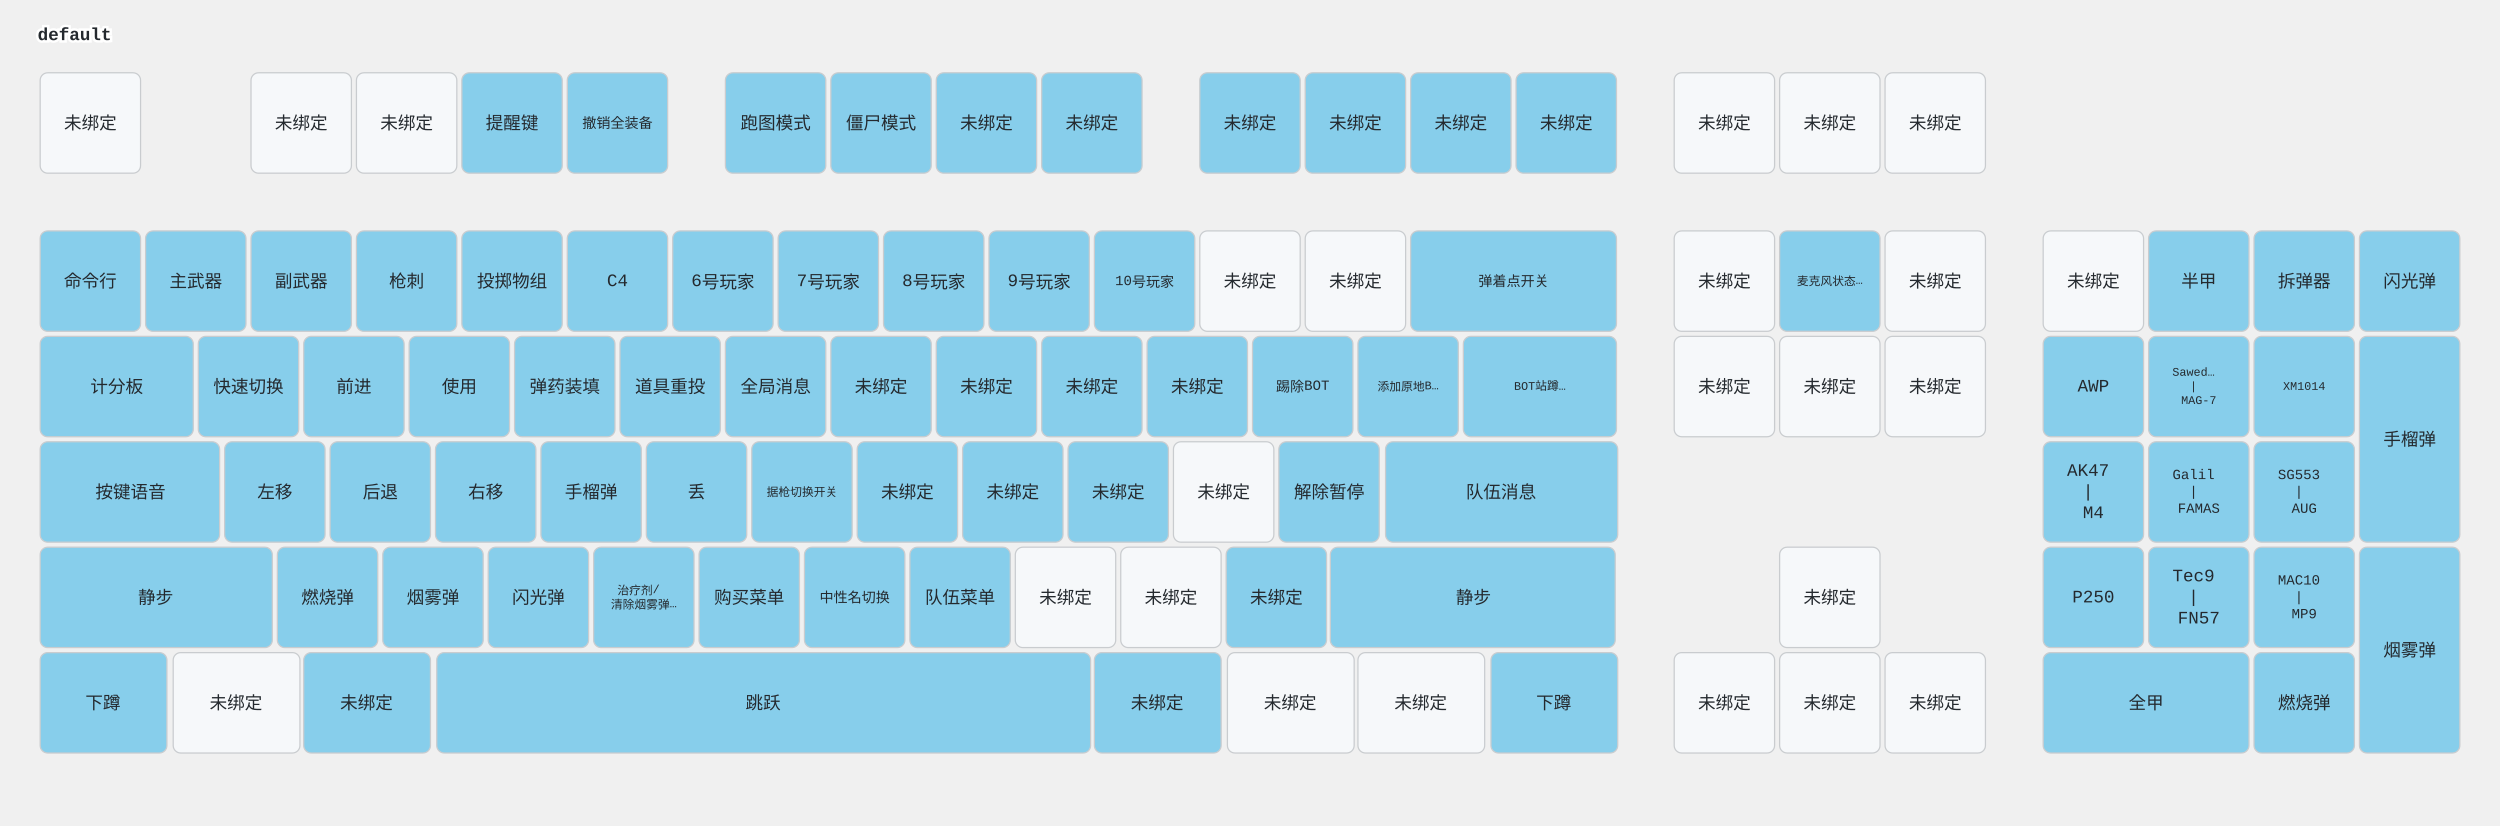
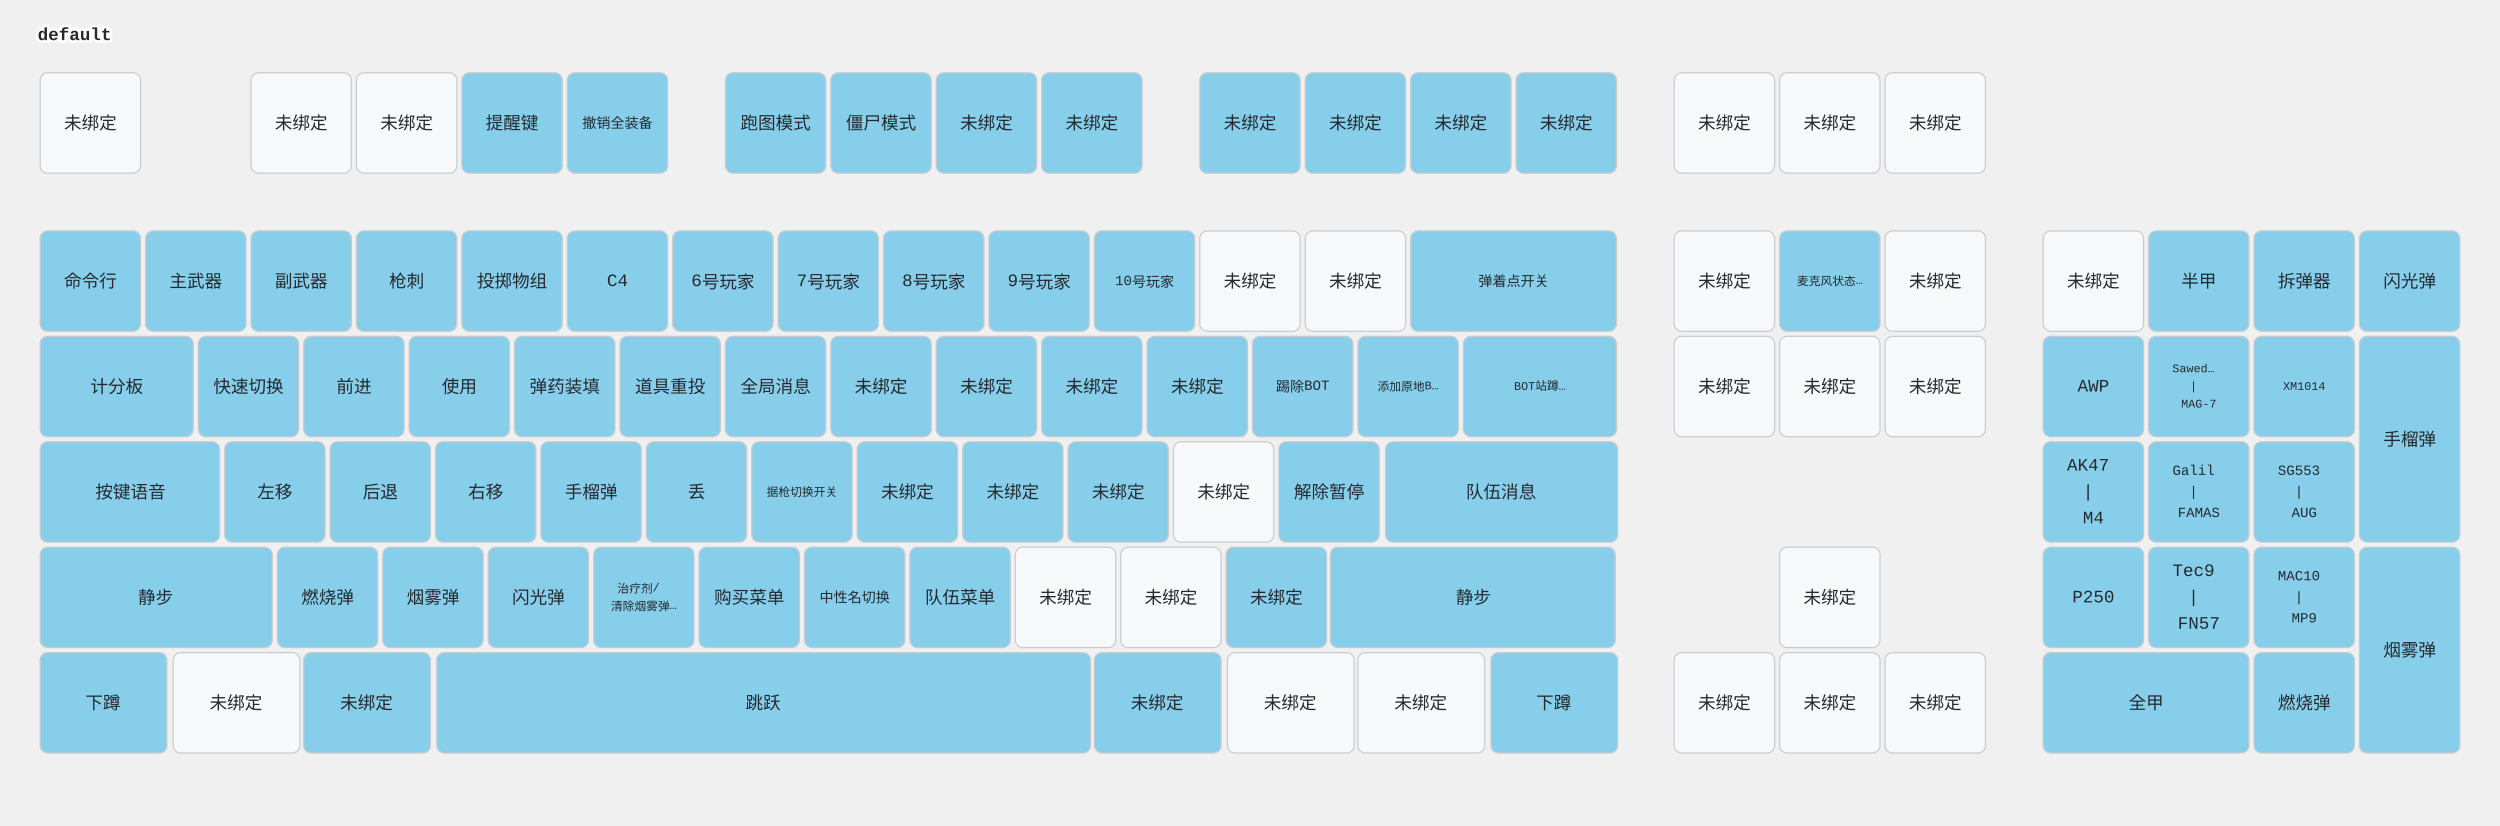
<svg xmlns="http://www.w3.org/2000/svg" width="1992" height="658" viewBox="0 0 1992 658" class="keymap">
  <style>/* inherit to force styles through use tags */
svg path {
    fill: inherit;
}

/* font and background color specifications */
svg.keymap {
    font-family: SFMono-Regular,Consolas,Liberation Mono,Menlo,monospace;
    font-size: 14px;
    font-kerning: normal;
    text-rendering: optimizeLegibility;
    fill: #24292e;
}

/* default key styling */
rect.key {
    fill: #f6f8fa;
}

rect.key, rect.combo {
    stroke: #c9cccf;
    stroke-width: 1;
}

/* default key side styling, only used is draw_key_sides is set */
rect.side {
    filter: brightness(90%);
}

/* color accent for combo boxes */
rect.combo, rect.combo-separate {
    fill: #cdf;
}

/* color accent for held keys */
rect.held, rect.combo.held {
    fill: #fdd;
}

/* color accent for ghost (optional) keys */
rect.ghost, rect.combo.ghost {
    stroke-dasharray: 4, 4;
    stroke-width: 2;
}

text {
    text-anchor: middle;
    dominant-baseline: middle;
}

/* styling for layer labels */
text.label {
    font-weight: bold;
    text-anchor: start;
    stroke: white;
    stroke-width: 4;
    paint-order: stroke;
}

/* styling for optional footer */
text.footer {
    text-anchor: end;
    dominant-baseline: auto;
    stroke: white;
    stroke-width: 4;
    paint-order: stroke;
}

/* styling for combo tap, and key non-tap label text */
text.combo, text.hold, text.shifted, text.left, text.right, text.tl, text.tr, text.bl, text.br {
    font-size: 11px;
}

text.hold, text.bl, text.br {
    text-anchor: middle;
    dominant-baseline: auto;
}

text.shifted, text.tl, text.tr {
    text-anchor: middle;
    dominant-baseline: hanging;
}

text.left, text.tl, text.bl {
    text-anchor: start;
}

text.right, text.tr, text.br {
    text-anchor: end;
}

text.layer-activator {
    text-decoration: underline;
}

/* styling for hold/shifted label text in combo box */
text.combo.hold, text.combo.shifted, text.combo.left, text.combo.right {
    font-size: 8px;
}

/* lighter symbol for transparent keys */
text.trans {
    fill: #7b7e81;
}

/* styling for combo dendrons */
path.combo {
    stroke-width: 1;
    stroke: gray;
    fill: none;
}

/* Start Tabler Icons Cleanup */
/* cannot use height/width with glyphs */
.icon-tabler &gt; path {
    fill: inherit;
    stroke: inherit;
    stroke-width: 2;
}
/* hide tabler's default box */
.icon-tabler &gt; path[stroke="none"][fill="none"] {
    visibility: hidden;
}
/* End Tabler Icons Cleanup */

.key .legend {
  font-weight: bold;
}
rect.key.bound {
  fill: #87CEEB;
}</style>
  <g transform="translate(30, 0)" class="layer-default">
    <text x="0" y="28" class="label" id="default">default</text>
    <g transform="translate(0, 56)">
      <g transform="translate(42, 42)" class="key keypos-0">
        <rect rx="6" ry="6" x="-40" y="-40" width="80" height="80" class="key" />
        <text x="0" y="0" class="key tap">未绑定</text>
      </g>
      <g transform="translate(210, 42)" class="key keypos-1">
        <rect rx="6" ry="6" x="-40" y="-40" width="80" height="80" class="key" />
        <text x="0" y="0" class="key tap">未绑定</text>
      </g>
      <g transform="translate(294, 42)" class="key keypos-2">
        <rect rx="6" ry="6" x="-40" y="-40" width="80" height="80" class="key" />
        <text x="0" y="0" class="key tap">未绑定</text>
      </g>
      <g transform="translate(378, 42)" class="key bound keypos-3">
        <rect rx="6" ry="6" x="-40" y="-40" width="80" height="80" class="key bound" />
        <text x="0" y="0" class="key bound tap">提醒键</text>
      </g>
      <g transform="translate(462, 42)" class="key bound keypos-4">
        <rect rx="6" ry="6" x="-40" y="-40" width="80" height="80" class="key bound" />
        <text x="0" y="0" class="key bound tap">
          <tspan style="font-size: 80%">撤销全装备</tspan>
        </text>
      </g>
      <g transform="translate(588, 42)" class="key bound keypos-5">
        <rect rx="6" ry="6" x="-40" y="-40" width="80" height="80" class="key bound" />
        <text x="0" y="0" class="key bound tap">跑图模式</text>
      </g>
      <g transform="translate(672, 42)" class="key bound keypos-6">
        <rect rx="6" ry="6" x="-40" y="-40" width="80" height="80" class="key bound" />
        <text x="0" y="0" class="key bound tap">僵尸模式</text>
      </g>
      <g transform="translate(756, 42)" class="key bound keypos-7">
        <rect rx="6" ry="6" x="-40" y="-40" width="80" height="80" class="key bound" />
        <text x="0" y="0" class="key bound tap">未绑定</text>
      </g>
      <g transform="translate(840, 42)" class="key bound keypos-8">
        <rect rx="6" ry="6" x="-40" y="-40" width="80" height="80" class="key bound" />
        <text x="0" y="0" class="key bound tap">未绑定</text>
      </g>
      <g transform="translate(966, 42)" class="key bound keypos-9">
        <rect rx="6" ry="6" x="-40" y="-40" width="80" height="80" class="key bound" />
        <text x="0" y="0" class="key bound tap">未绑定</text>
      </g>
      <g transform="translate(1050, 42)" class="key bound keypos-10">
        <rect rx="6" ry="6" x="-40" y="-40" width="80" height="80" class="key bound" />
        <text x="0" y="0" class="key bound tap">未绑定</text>
      </g>
      <g transform="translate(1134, 42)" class="key bound keypos-11">
        <rect rx="6" ry="6" x="-40" y="-40" width="80" height="80" class="key bound" />
        <text x="0" y="0" class="key bound tap">未绑定</text>
      </g>
      <g transform="translate(1218, 42)" class="key bound keypos-12">
        <rect rx="6" ry="6" x="-40" y="-40" width="80" height="80" class="key bound" />
        <text x="0" y="0" class="key bound tap">未绑定</text>
      </g>
      <g transform="translate(1344, 42)" class="key keypos-13">
        <rect rx="6" ry="6" x="-40" y="-40" width="80" height="80" class="key" />
        <text x="0" y="0" class="key tap">未绑定</text>
      </g>
      <g transform="translate(1428, 42)" class="key keypos-14">
        <rect rx="6" ry="6" x="-40" y="-40" width="80" height="80" class="key" />
        <text x="0" y="0" class="key tap">未绑定</text>
      </g>
      <g transform="translate(1512, 42)" class="key keypos-15">
        <rect rx="6" ry="6" x="-40" y="-40" width="80" height="80" class="key" />
        <text x="0" y="0" class="key tap">未绑定</text>
      </g>
      <g transform="translate(42, 168)" class="key bound keypos-16">
        <rect rx="6" ry="6" x="-40" y="-40" width="80" height="80" class="key bound" />
        <text x="0" y="0" class="key bound tap">命令行</text>
      </g>
      <g transform="translate(126, 168)" class="key bound keypos-17">
        <rect rx="6" ry="6" x="-40" y="-40" width="80" height="80" class="key bound" />
        <text x="0" y="0" class="key bound tap">主武器</text>
      </g>
      <g transform="translate(210, 168)" class="key bound keypos-18">
        <rect rx="6" ry="6" x="-40" y="-40" width="80" height="80" class="key bound" />
        <text x="0" y="0" class="key bound tap">副武器</text>
      </g>
      <g transform="translate(294, 168)" class="key bound keypos-19">
        <rect rx="6" ry="6" x="-40" y="-40" width="80" height="80" class="key bound" />
        <text x="0" y="0" class="key bound tap">枪刺</text>
      </g>
      <g transform="translate(378, 168)" class="key bound keypos-20">
        <rect rx="6" ry="6" x="-40" y="-40" width="80" height="80" class="key bound" />
        <text x="0" y="0" class="key bound tap">投掷物组</text>
      </g>
      <g transform="translate(462, 168)" class="key bound keypos-21">
        <rect rx="6" ry="6" x="-40" y="-40" width="80" height="80" class="key bound" />
        <text x="0" y="0" class="key bound tap">C4</text>
      </g>
      <g transform="translate(546, 168)" class="key bound keypos-22">
        <rect rx="6" ry="6" x="-40" y="-40" width="80" height="80" class="key bound" />
        <text x="0" y="0" class="key bound tap">6号玩家</text>
      </g>
      <g transform="translate(630, 168)" class="key bound keypos-23">
        <rect rx="6" ry="6" x="-40" y="-40" width="80" height="80" class="key bound" />
        <text x="0" y="0" class="key bound tap">7号玩家</text>
      </g>
      <g transform="translate(714, 168)" class="key bound keypos-24">
        <rect rx="6" ry="6" x="-40" y="-40" width="80" height="80" class="key bound" />
        <text x="0" y="0" class="key bound tap">8号玩家</text>
      </g>
      <g transform="translate(798, 168)" class="key bound keypos-25">
        <rect rx="6" ry="6" x="-40" y="-40" width="80" height="80" class="key bound" />
        <text x="0" y="0" class="key bound tap">9号玩家</text>
      </g>
      <g transform="translate(882, 168)" class="key bound keypos-26">
        <rect rx="6" ry="6" x="-40" y="-40" width="80" height="80" class="key bound" />
        <text x="0" y="0" class="key bound tap">
          <tspan style="font-size: 80%">10号玩家</tspan>
        </text>
      </g>
      <g transform="translate(966, 168)" class="key keypos-27">
        <rect rx="6" ry="6" x="-40" y="-40" width="80" height="80" class="key" />
        <text x="0" y="0" class="key tap">未绑定</text>
      </g>
      <g transform="translate(1050, 168)" class="key keypos-28">
        <rect rx="6" ry="6" x="-40" y="-40" width="80" height="80" class="key" />
        <text x="0" y="0" class="key tap">未绑定</text>
      </g>
      <g transform="translate(1176, 168)" class="key bound keypos-29">
        <rect rx="6" ry="6" x="-82" y="-40" width="164" height="80" class="key bound" />
        <text x="0" y="0" class="key bound tap">
          <tspan style="font-size: 80%">弹着点开关</tspan>
        </text>
      </g>
      <g transform="translate(1344, 168)" class="key keypos-30">
        <rect rx="6" ry="6" x="-40" y="-40" width="80" height="80" class="key" />
        <text x="0" y="0" class="key tap">未绑定</text>
      </g>
      <g transform="translate(1428, 168)" class="key bound keypos-31">
        <rect rx="6" ry="6" x="-40" y="-40" width="80" height="80" class="key bound" />
        <text x="0" y="0" class="key bound tap">
          <tspan style="font-size: 67%">麦克风状态…</tspan>
        </text>
      </g>
      <g transform="translate(1512, 168)" class="key keypos-32">
        <rect rx="6" ry="6" x="-40" y="-40" width="80" height="80" class="key" />
        <text x="0" y="0" class="key tap">未绑定</text>
      </g>
      <g transform="translate(1638, 168)" class="key keypos-33">
        <rect rx="6" ry="6" x="-40" y="-40" width="80" height="80" class="key" />
        <text x="0" y="0" class="key tap">未绑定</text>
      </g>
      <g transform="translate(1722, 168)" class="key bound keypos-34">
        <rect rx="6" ry="6" x="-40" y="-40" width="80" height="80" class="key bound" />
        <text x="0" y="0" class="key bound tap">半甲</text>
      </g>
      <g transform="translate(1806, 168)" class="key bound keypos-35">
        <rect rx="6" ry="6" x="-40" y="-40" width="80" height="80" class="key bound" />
        <text x="0" y="0" class="key bound tap">拆弹器</text>
      </g>
      <g transform="translate(1890, 168)" class="key bound keypos-36">
        <rect rx="6" ry="6" x="-40" y="-40" width="80" height="80" class="key bound" />
        <text x="0" y="0" class="key bound tap">闪光弹</text>
      </g>
      <g transform="translate(63, 252)" class="key bound keypos-37">
        <rect rx="6" ry="6" x="-61" y="-40" width="122" height="80" class="key bound" />
        <text x="0" y="0" class="key bound tap">计分板</text>
      </g>
      <g transform="translate(168, 252)" class="key bound keypos-38">
        <rect rx="6" ry="6" x="-40" y="-40" width="80" height="80" class="key bound" />
        <text x="0" y="0" class="key bound tap">快速切换</text>
      </g>
      <g transform="translate(252, 252)" class="key bound keypos-39">
        <rect rx="6" ry="6" x="-40" y="-40" width="80" height="80" class="key bound" />
        <text x="0" y="0" class="key bound tap">前进</text>
      </g>
      <g transform="translate(336, 252)" class="key bound keypos-40">
        <rect rx="6" ry="6" x="-40" y="-40" width="80" height="80" class="key bound" />
        <text x="0" y="0" class="key bound tap">使用</text>
      </g>
      <g transform="translate(420, 252)" class="key bound keypos-41">
        <rect rx="6" ry="6" x="-40" y="-40" width="80" height="80" class="key bound" />
        <text x="0" y="0" class="key bound tap">弹药装填</text>
      </g>
      <g transform="translate(504, 252)" class="key bound keypos-42">
        <rect rx="6" ry="6" x="-40" y="-40" width="80" height="80" class="key bound" />
        <text x="0" y="0" class="key bound tap">道具重投</text>
      </g>
      <g transform="translate(588, 252)" class="key bound keypos-43">
        <rect rx="6" ry="6" x="-40" y="-40" width="80" height="80" class="key bound" />
        <text x="0" y="0" class="key bound tap">全局消息</text>
      </g>
      <g transform="translate(672, 252)" class="key bound keypos-44">
        <rect rx="6" ry="6" x="-40" y="-40" width="80" height="80" class="key bound" />
        <text x="0" y="0" class="key bound tap">未绑定</text>
      </g>
      <g transform="translate(756, 252)" class="key bound keypos-45">
        <rect rx="6" ry="6" x="-40" y="-40" width="80" height="80" class="key bound" />
        <text x="0" y="0" class="key bound tap">未绑定</text>
      </g>
      <g transform="translate(840, 252)" class="key bound keypos-46">
        <rect rx="6" ry="6" x="-40" y="-40" width="80" height="80" class="key bound" />
        <text x="0" y="0" class="key bound tap">未绑定</text>
      </g>
      <g transform="translate(924, 252)" class="key bound keypos-47">
        <rect rx="6" ry="6" x="-40" y="-40" width="80" height="80" class="key bound" />
        <text x="0" y="0" class="key bound tap">未绑定</text>
      </g>
      <g transform="translate(1008, 252)" class="key bound keypos-48">
        <rect rx="6" ry="6" x="-40" y="-40" width="80" height="80" class="key bound" />
        <text x="0" y="0" class="key bound tap">
          <tspan style="font-size: 80%">踢除BOT</tspan>
        </text>
      </g>
      <g transform="translate(1092, 252)" class="key bound keypos-49">
        <rect rx="6" ry="6" x="-40" y="-40" width="80" height="80" class="key bound" />
        <text x="0" y="0" class="key bound tap">
          <tspan style="font-size: 67%">添加原地B…</tspan>
        </text>
      </g>
      <g transform="translate(1197, 252)" class="key bound keypos-50">
        <rect rx="6" ry="6" x="-61" y="-40" width="122" height="80" class="key bound" />
        <text x="0" y="0" class="key bound tap">
          <tspan style="font-size: 67%">BOT站蹲…</tspan>
        </text>
      </g>
      <g transform="translate(1344, 252)" class="key keypos-51">
        <rect rx="6" ry="6" x="-40" y="-40" width="80" height="80" class="key" />
        <text x="0" y="0" class="key tap">未绑定</text>
      </g>
      <g transform="translate(1428, 252)" class="key keypos-52">
        <rect rx="6" ry="6" x="-40" y="-40" width="80" height="80" class="key" />
        <text x="0" y="0" class="key tap">未绑定</text>
      </g>
      <g transform="translate(1512, 252)" class="key keypos-53">
        <rect rx="6" ry="6" x="-40" y="-40" width="80" height="80" class="key" />
        <text x="0" y="0" class="key tap">未绑定</text>
      </g>
      <g transform="translate(1638, 252)" class="key bound keypos-54">
        <rect rx="6" ry="6" x="-40" y="-40" width="80" height="80" class="key bound" />
        <text x="0" y="0" class="key bound tap">AWP</text>
      </g>
      <g transform="translate(1722, 252)" class="key bound keypos-55">
        <rect rx="6" ry="6" x="-40" y="-40" width="80" height="80" class="key bound" />
        <text x="0" y="0" class="key bound tap">
-           <tspan x="0" dy="-1.2em" style="font-size: 67%">Sawed…</tspan>
-           <tspan x="0" dy="1.2em" style="font-size: 67%">|</tspan>
-           <tspan x="0" dy="1.2em" style="font-size: 67%">MAG-7</tspan>
+           <tspan x="0" dy="-1.5em" style="font-size: 67%">Sawed…</tspan>
+           <tspan x="0" dy="1.5em" style="font-size: 67%">|</tspan>
+           <tspan x="0" dy="1.5em" style="font-size: 67%">MAG-7</tspan>
        </text>
      </g>
      <g transform="translate(1806, 252)" class="key bound keypos-56">
        <rect rx="6" ry="6" x="-40" y="-40" width="80" height="80" class="key bound" />
        <text x="0" y="0" class="key bound tap">
          <tspan style="font-size: 67%">XM1014</tspan>
        </text>
      </g>
      <g transform="translate(1890, 294)" class="key bound keypos-57">
        <rect rx="6" ry="6" x="-40" y="-82" width="80" height="164" class="key bound" />
        <text x="0" y="0" class="key bound tap">手榴弹</text>
      </g>
      <g transform="translate(74, 336)" class="key bound keypos-58">
        <rect rx="6" ry="6" x="-72" y="-40" width="143" height="80" class="key bound" />
        <text x="0" y="0" class="key bound tap">按键语音</text>
      </g>
      <g transform="translate(189, 336)" class="key bound keypos-59">
        <rect rx="6" ry="6" x="-40" y="-40" width="80" height="80" class="key bound" />
        <text x="0" y="0" class="key bound tap">左移</text>
      </g>
      <g transform="translate(273, 336)" class="key bound keypos-60">
        <rect rx="6" ry="6" x="-40" y="-40" width="80" height="80" class="key bound" />
        <text x="0" y="0" class="key bound tap">后退</text>
      </g>
      <g transform="translate(357, 336)" class="key bound keypos-61">
        <rect rx="6" ry="6" x="-40" y="-40" width="80" height="80" class="key bound" />
        <text x="0" y="0" class="key bound tap">右移</text>
      </g>
      <g transform="translate(441, 336)" class="key bound keypos-62">
        <rect rx="6" ry="6" x="-40" y="-40" width="80" height="80" class="key bound" />
        <text x="0" y="0" class="key bound tap">手榴弹</text>
      </g>
      <g transform="translate(525, 336)" class="key bound keypos-63">
        <rect rx="6" ry="6" x="-40" y="-40" width="80" height="80" class="key bound" />
        <text x="0" y="0" class="key bound tap">丢</text>
      </g>
      <g transform="translate(609, 336)" class="key bound keypos-64">
        <rect rx="6" ry="6" x="-40" y="-40" width="80" height="80" class="key bound" />
        <text x="0" y="0" class="key bound tap">
          <tspan style="font-size: 67%">据枪切换开关</tspan>
        </text>
      </g>
      <g transform="translate(693, 336)" class="key bound keypos-65">
        <rect rx="6" ry="6" x="-40" y="-40" width="80" height="80" class="key bound" />
        <text x="0" y="0" class="key bound tap">未绑定</text>
      </g>
      <g transform="translate(777, 336)" class="key bound keypos-66">
        <rect rx="6" ry="6" x="-40" y="-40" width="80" height="80" class="key bound" />
        <text x="0" y="0" class="key bound tap">未绑定</text>
      </g>
      <g transform="translate(861, 336)" class="key bound keypos-67">
        <rect rx="6" ry="6" x="-40" y="-40" width="80" height="80" class="key bound" />
        <text x="0" y="0" class="key bound tap">未绑定</text>
      </g>
      <g transform="translate(945, 336)" class="key keypos-68">
        <rect rx="6" ry="6" x="-40" y="-40" width="80" height="80" class="key" />
        <text x="0" y="0" class="key tap">未绑定</text>
      </g>
      <g transform="translate(1029, 336)" class="key bound keypos-69">
        <rect rx="6" ry="6" x="-40" y="-40" width="80" height="80" class="key bound" />
        <text x="0" y="0" class="key bound tap">解除暂停</text>
      </g>
      <g transform="translate(1166, 336)" class="key bound keypos-70">
        <rect rx="6" ry="6" x="-92" y="-40" width="185" height="80" class="key bound" />
        <text x="0" y="0" class="key bound tap">队伍消息</text>
      </g>
      <g transform="translate(1638, 336)" class="key bound keypos-71">
        <rect rx="6" ry="6" x="-40" y="-40" width="80" height="80" class="key bound" />
        <text x="0" y="0" class="key bound tap">
-           <tspan x="0" dy="-1.2em">AK47</tspan>
-           <tspan x="0" dy="1.2em">|</tspan>
-           <tspan x="0" dy="1.2em">M4</tspan>
+           <tspan x="0" dy="-1.5em">AK47</tspan>
+           <tspan x="0" dy="1.5em">|</tspan>
+           <tspan x="0" dy="1.5em">M4</tspan>
        </text>
      </g>
      <g transform="translate(1722, 336)" class="key bound keypos-72">
        <rect rx="6" ry="6" x="-40" y="-40" width="80" height="80" class="key bound" />
        <text x="0" y="0" class="key bound tap">
-           <tspan x="0" dy="-1.2em" style="font-size: 80%">Galil</tspan>
-           <tspan x="0" dy="1.2em" style="font-size: 80%">|</tspan>
-           <tspan x="0" dy="1.2em" style="font-size: 80%">FAMAS</tspan>
+           <tspan x="0" dy="-1.5em" style="font-size: 80%">Galil</tspan>
+           <tspan x="0" dy="1.5em" style="font-size: 80%">|</tspan>
+           <tspan x="0" dy="1.5em" style="font-size: 80%">FAMAS</tspan>
        </text>
      </g>
      <g transform="translate(1806, 336)" class="key bound keypos-73">
        <rect rx="6" ry="6" x="-40" y="-40" width="80" height="80" class="key bound" />
        <text x="0" y="0" class="key bound tap">
-           <tspan x="0" dy="-1.2em" style="font-size: 80%">SG553</tspan>
-           <tspan x="0" dy="1.2em" style="font-size: 80%">|</tspan>
-           <tspan x="0" dy="1.2em" style="font-size: 80%">AUG</tspan>
+           <tspan x="0" dy="-1.5em" style="font-size: 80%">SG553</tspan>
+           <tspan x="0" dy="1.5em" style="font-size: 80%">|</tspan>
+           <tspan x="0" dy="1.5em" style="font-size: 80%">AUG</tspan>
        </text>
      </g>
      <g transform="translate(94, 420)" class="key bound keypos-74">
        <rect rx="6" ry="6" x="-92" y="-40" width="185" height="80" class="key bound" />
        <text x="0" y="0" class="key bound tap">静步</text>
      </g>
      <g transform="translate(231, 420)" class="key bound keypos-75">
        <rect rx="6" ry="6" x="-40" y="-40" width="80" height="80" class="key bound" />
        <text x="0" y="0" class="key bound tap">燃烧弹</text>
      </g>
      <g transform="translate(315, 420)" class="key bound keypos-76">
        <rect rx="6" ry="6" x="-40" y="-40" width="80" height="80" class="key bound" />
        <text x="0" y="0" class="key bound tap">烟雾弹</text>
      </g>
      <g transform="translate(399, 420)" class="key bound keypos-77">
        <rect rx="6" ry="6" x="-40" y="-40" width="80" height="80" class="key bound" />
        <text x="0" y="0" class="key bound tap">闪光弹</text>
      </g>
      <g transform="translate(483, 420)" class="key bound keypos-78">
        <rect rx="6" ry="6" x="-40" y="-40" width="80" height="80" class="key bound" />
        <text x="0" y="0" class="key bound tap">
-           <tspan x="0" dy="-0.6em" style="font-size: 67%">治疗剂/</tspan>
-           <tspan x="0" dy="1.2em" style="font-size: 67%">清除烟雾弹…</tspan>
+           <tspan x="0" dy="-0.75em" style="font-size: 67%">治疗剂/</tspan>
+           <tspan x="0" dy="1.5em" style="font-size: 67%">清除烟雾弹…</tspan>
        </text>
      </g>
      <g transform="translate(567, 420)" class="key bound keypos-79">
        <rect rx="6" ry="6" x="-40" y="-40" width="80" height="80" class="key bound" />
        <text x="0" y="0" class="key bound tap">购买菜单</text>
      </g>
      <g transform="translate(651, 420)" class="key bound keypos-80">
        <rect rx="6" ry="6" x="-40" y="-40" width="80" height="80" class="key bound" />
        <text x="0" y="0" class="key bound tap">
          <tspan style="font-size: 80%">中性名切换</tspan>
        </text>
      </g>
      <g transform="translate(735, 420)" class="key bound keypos-81">
        <rect rx="6" ry="6" x="-40" y="-40" width="80" height="80" class="key bound" />
        <text x="0" y="0" class="key bound tap">队伍菜单</text>
      </g>
      <g transform="translate(819, 420)" class="key keypos-82">
        <rect rx="6" ry="6" x="-40" y="-40" width="80" height="80" class="key" />
        <text x="0" y="0" class="key tap">未绑定</text>
      </g>
      <g transform="translate(903, 420)" class="key keypos-83">
        <rect rx="6" ry="6" x="-40" y="-40" width="80" height="80" class="key" />
        <text x="0" y="0" class="key tap">未绑定</text>
      </g>
      <g transform="translate(987, 420)" class="key bound keypos-84">
        <rect rx="6" ry="6" x="-40" y="-40" width="80" height="80" class="key bound" />
        <text x="0" y="0" class="key bound tap">未绑定</text>
      </g>
      <g transform="translate(1144, 420)" class="key bound keypos-85">
        <rect rx="6" ry="6" x="-114" y="-40" width="227" height="80" class="key bound" />
        <text x="0" y="0" class="key bound tap">静步</text>
      </g>
      <g transform="translate(1428, 420)" class="key keypos-86">
        <rect rx="6" ry="6" x="-40" y="-40" width="80" height="80" class="key" />
        <text x="0" y="0" class="key tap">未绑定</text>
      </g>
      <g transform="translate(1638, 420)" class="key bound keypos-87">
        <rect rx="6" ry="6" x="-40" y="-40" width="80" height="80" class="key bound" />
        <text x="0" y="0" class="key bound tap">P250</text>
      </g>
      <g transform="translate(1722, 420)" class="key bound keypos-88">
        <rect rx="6" ry="6" x="-40" y="-40" width="80" height="80" class="key bound" />
        <text x="0" y="0" class="key bound tap">
-           <tspan x="0" dy="-1.2em">Tec9</tspan>
-           <tspan x="0" dy="1.2em">|</tspan>
-           <tspan x="0" dy="1.2em">FN57</tspan>
+           <tspan x="0" dy="-1.5em">Tec9</tspan>
+           <tspan x="0" dy="1.5em">|</tspan>
+           <tspan x="0" dy="1.5em">FN57</tspan>
        </text>
      </g>
      <g transform="translate(1806, 420)" class="key bound keypos-89">
        <rect rx="6" ry="6" x="-40" y="-40" width="80" height="80" class="key bound" />
        <text x="0" y="0" class="key bound tap">
-           <tspan x="0" dy="-1.2em" style="font-size: 80%">MAC10</tspan>
-           <tspan x="0" dy="1.2em" style="font-size: 80%">|</tspan>
-           <tspan x="0" dy="1.2em" style="font-size: 80%">MP9</tspan>
+           <tspan x="0" dy="-1.5em" style="font-size: 80%">MAC10</tspan>
+           <tspan x="0" dy="1.5em" style="font-size: 80%">|</tspan>
+           <tspan x="0" dy="1.5em" style="font-size: 80%">MP9</tspan>
        </text>
      </g>
      <g transform="translate(1890, 462)" class="key bound keypos-90">
        <rect rx="6" ry="6" x="-40" y="-82" width="80" height="164" class="key bound" />
        <text x="0" y="0" class="key bound tap">烟雾弹</text>
      </g>
      <g transform="translate(52, 504)" class="key bound keypos-91">
        <rect rx="6" ry="6" x="-50" y="-40" width="101" height="80" class="key bound" />
        <text x="0" y="0" class="key bound tap">下蹲</text>
      </g>
      <g transform="translate(158, 504)" class="key keypos-92">
        <rect rx="6" ry="6" x="-50" y="-40" width="101" height="80" class="key" />
        <text x="0" y="0" class="key tap">未绑定</text>
      </g>
      <g transform="translate(262, 504)" class="key bound keypos-93">
        <rect rx="6" ry="6" x="-50" y="-40" width="101" height="80" class="key bound" />
        <text x="0" y="0" class="key bound tap">未绑定</text>
      </g>
      <g transform="translate(578, 504)" class="key bound keypos-94">
        <rect rx="6" ry="6" x="-260" y="-40" width="521" height="80" class="key bound" />
        <text x="0" y="0" class="key bound tap">跳跃</text>
      </g>
      <g transform="translate(892, 504)" class="key bound keypos-95">
        <rect rx="6" ry="6" x="-50" y="-40" width="101" height="80" class="key bound" />
        <text x="0" y="0" class="key bound tap">未绑定</text>
      </g>
      <g transform="translate(998, 504)" class="key keypos-96">
        <rect rx="6" ry="6" x="-50" y="-40" width="101" height="80" class="key" />
        <text x="0" y="0" class="key tap">未绑定</text>
      </g>
      <g transform="translate(1102, 504)" class="key keypos-97">
        <rect rx="6" ry="6" x="-50" y="-40" width="101" height="80" class="key" />
        <text x="0" y="0" class="key tap">未绑定</text>
      </g>
      <g transform="translate(1208, 504)" class="key bound keypos-98">
        <rect rx="6" ry="6" x="-50" y="-40" width="101" height="80" class="key bound" />
        <text x="0" y="0" class="key bound tap">下蹲</text>
      </g>
      <g transform="translate(1344, 504)" class="key keypos-99">
        <rect rx="6" ry="6" x="-40" y="-40" width="80" height="80" class="key" />
        <text x="0" y="0" class="key tap">未绑定</text>
      </g>
      <g transform="translate(1428, 504)" class="key keypos-100">
        <rect rx="6" ry="6" x="-40" y="-40" width="80" height="80" class="key" />
        <text x="0" y="0" class="key tap">未绑定</text>
      </g>
      <g transform="translate(1512, 504)" class="key keypos-101">
        <rect rx="6" ry="6" x="-40" y="-40" width="80" height="80" class="key" />
        <text x="0" y="0" class="key tap">未绑定</text>
      </g>
      <g transform="translate(1680, 504)" class="key bound keypos-102">
        <rect rx="6" ry="6" x="-82" y="-40" width="164" height="80" class="key bound" />
        <text x="0" y="0" class="key bound tap">全甲</text>
      </g>
      <g transform="translate(1806, 504)" class="key bound keypos-103">
        <rect rx="6" ry="6" x="-40" y="-40" width="80" height="80" class="key bound" />
        <text x="0" y="0" class="key bound tap">燃烧弹</text>
      </g>
    </g>
  </g>
</svg>
